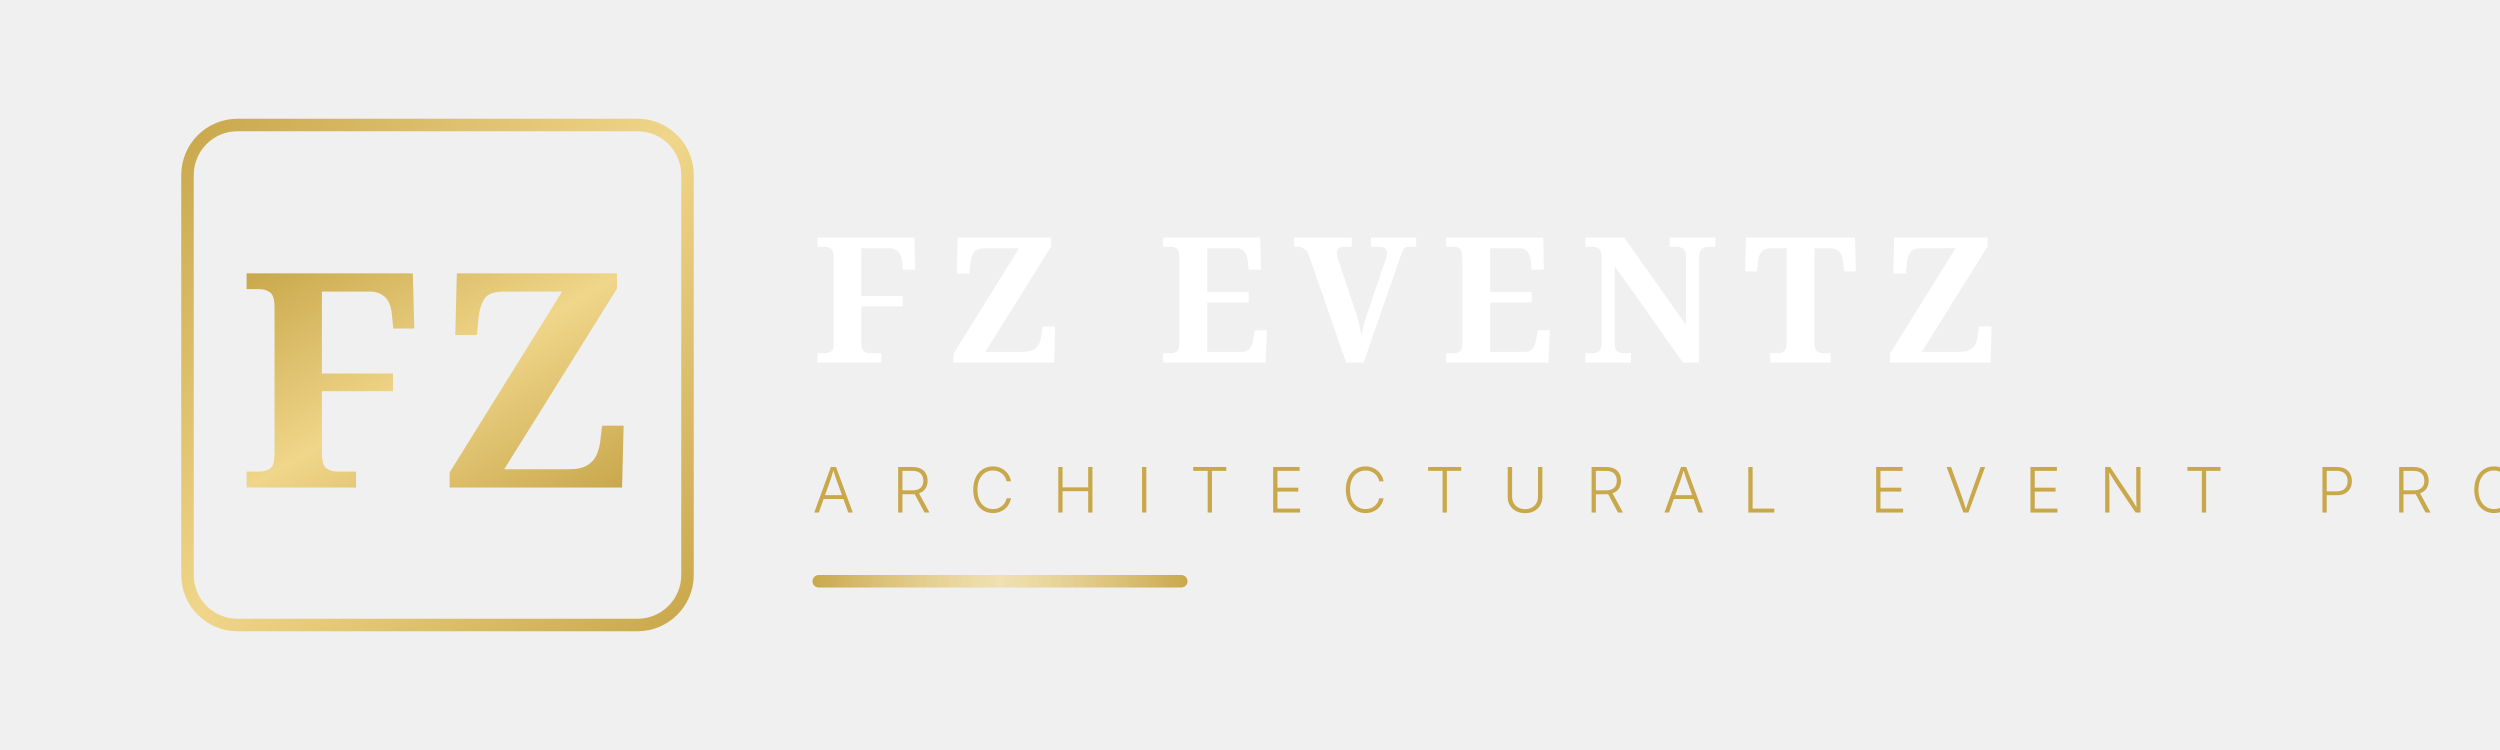
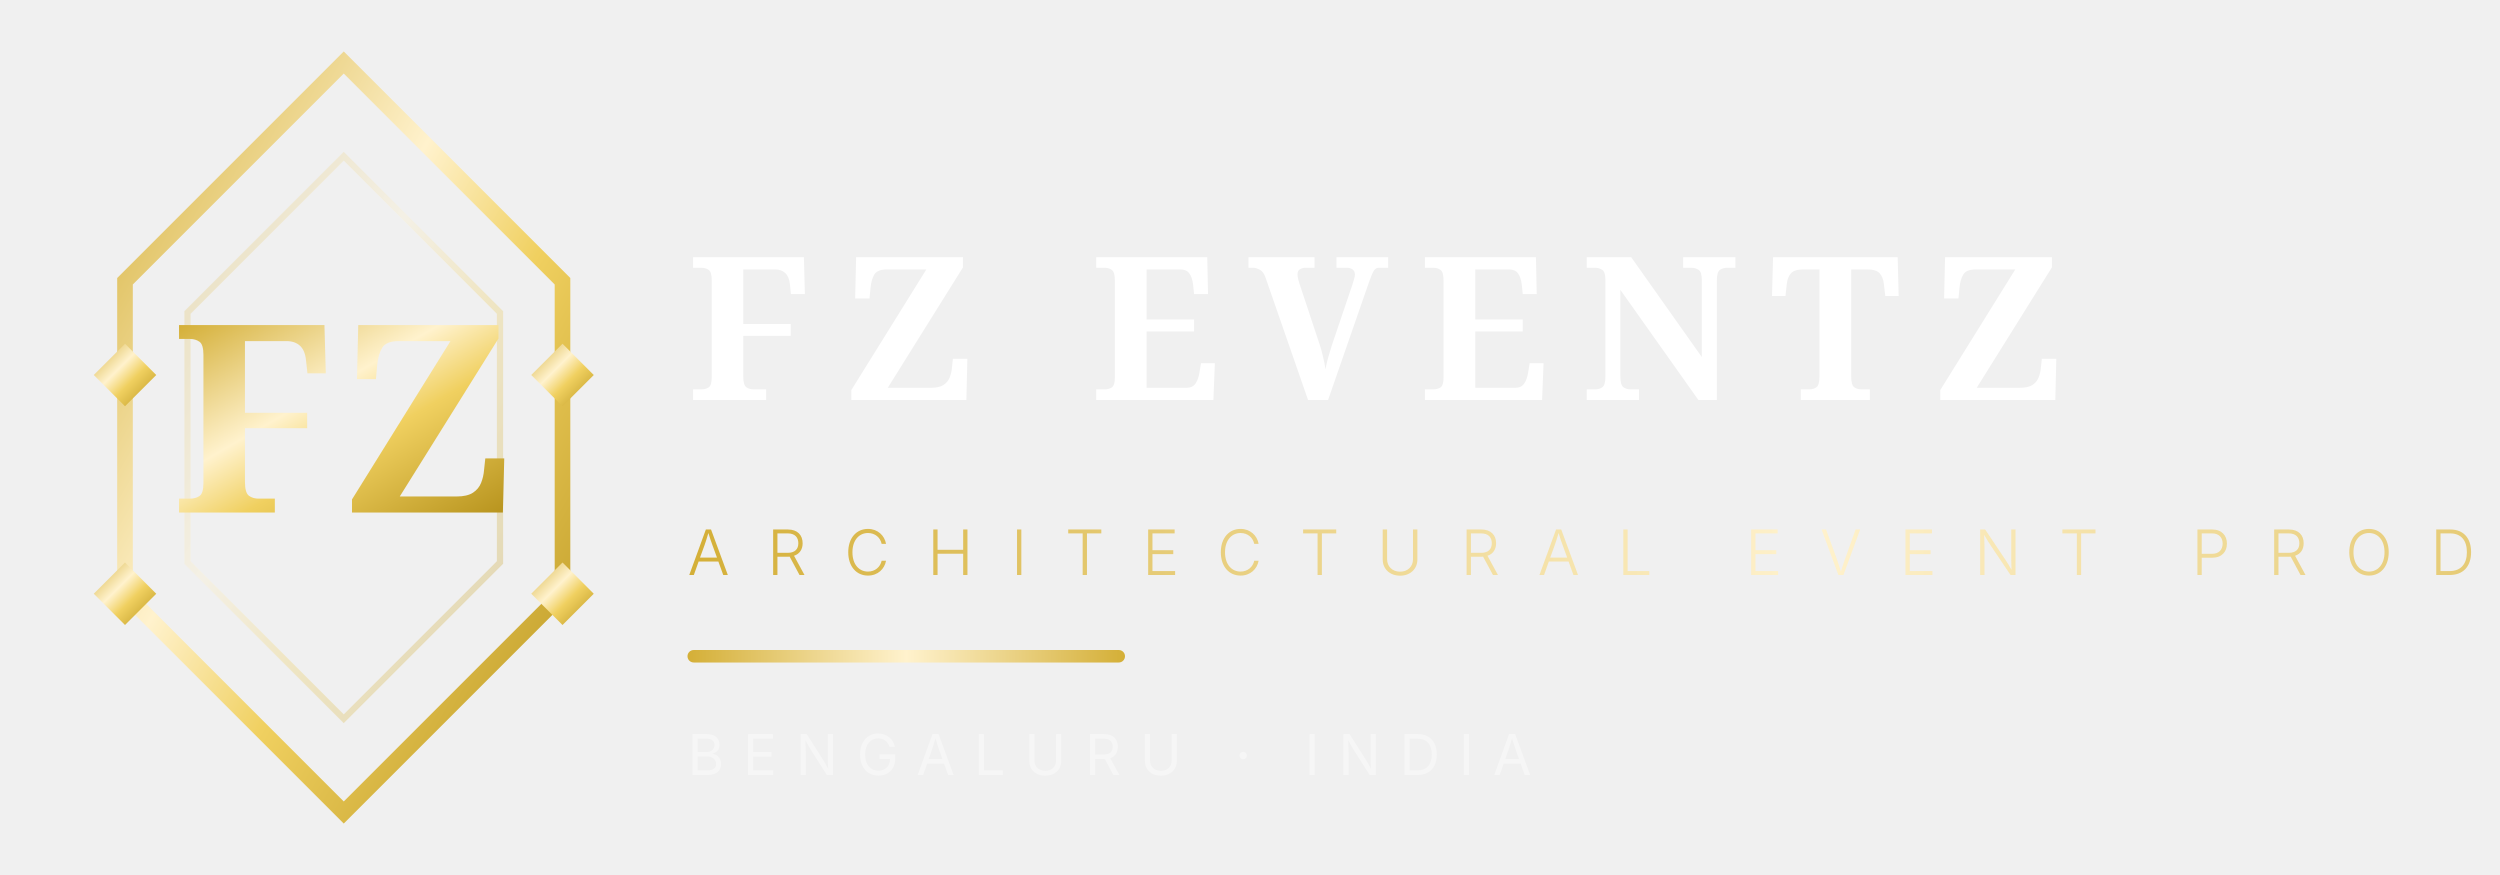
- <svg xmlns="http://www.w3.org/2000/svg" viewBox="0 0 400 120" width="400" height="120">
+ <svg xmlns="http://www.w3.org/2000/svg" viewBox="0 0 400 140" width="400" height="140">
  <defs>
-     <linearGradient id="goldGrad" x1="0%" y1="0%" x2="100%" y2="100%">
-       <stop offset="0%" style="stop-color:#C9A84C" />
-       <stop offset="50%" style="stop-color:#F0D68A" />
-       <stop offset="100%" style="stop-color:#C9A84C" />
+     <linearGradient id="logoGold" x1="0%" y1="0%" x2="100%" y2="100%">
+       <stop offset="0%" style="stop-color:#D4AF37" />
+       <stop offset="40%" style="stop-color:#FFF2CD" />
+       <stop offset="60%" style="stop-color:#F0D060" />
+       <stop offset="100%" style="stop-color:#B8941E" />
    </linearGradient>
-     <linearGradient id="goldGrad2" x1="0%" y1="0%" x2="100%" y2="0%">
-       <stop offset="0%" style="stop-color:#C9A84C" />
-       <stop offset="50%" style="stop-color:#F0D68A;stop-opacity:0.6" />
-       <stop offset="100%" style="stop-color:#C9A84C" />
+     <linearGradient id="logoGold2" x1="0%" y1="0%" x2="100%" y2="0%">
+       <stop offset="0%" style="stop-color:#D4AF37" />
+       <stop offset="50%" style="stop-color:#FFF2CD" />
+       <stop offset="100%" style="stop-color:#D4AF37" />
    </linearGradient>
  </defs>
-   <g transform="translate(30, 20)">
-     <rect x="0" y="0" width="80" height="80" rx="8" fill="none" stroke="url(#goldGrad)" stroke-width="2" />
-     <text x="40" y="58" font-family="'Playfair Display', Georgia, serif" font-size="48" font-weight="700" fill="url(#goldGrad)" text-anchor="middle" letter-spacing="2">FZ</text>
+   <g transform="translate(20, 10)">
+     <path d="M0 35 L35 0 L70 35 L70 85 L35 120 L0 85 Z" fill="none" stroke="url(#logoGold)" stroke-width="2.5" />
+     <path d="M10 40 L35 15 L60 40 L60 80 L35 105 L10 80 Z" fill="none" stroke="url(#logoGold)" stroke-width="1" opacity="0.3" />
+     <text x="35" y="72" font-family="'Playfair Display', Georgia, serif" font-size="42" font-weight="700" fill="url(#logoGold)" text-anchor="middle" letter-spacing="1">FZ</text>
+     <polygon points="0,45 -5,50 0,55 5,50" fill="url(#logoGold)" />
+     <polygon points="70,45 65,50 70,55 75,50" fill="url(#logoGold)" />
+     <polygon points="0,80 -5,85 0,90 5,85" fill="url(#logoGold)" />
+     <polygon points="70,80 65,85 70,90 75,85" fill="url(#logoGold)" />
  </g>
-   <g transform="translate(130, 20)">
-     <text x="0" y="38" font-family="'Playfair Display', Georgia, serif" font-size="28" font-weight="700" fill="#FFFFFF" letter-spacing="4">FZ EVENTZ</text>
-     <text x="0" y="62" font-family="'Inter', Arial, sans-serif" font-size="10" font-weight="300" fill="#C9A84C" letter-spacing="6">ARCHITECTURAL EVENT PRODUCTION</text>
-     <rect x="0" y="72" width="60" height="2" rx="1" fill="url(#goldGrad2)" />
+   <g transform="translate(110, 22)">
+     <text x="0" y="42" font-family="'Playfair Display', Georgia, serif" font-size="32" font-weight="700" fill="#FFFFFF" letter-spacing="5">FZ EVENTZ</text>
+     <text x="0" y="70" font-family="'Inter', Arial, sans-serif" font-size="10" font-weight="300" fill="url(#logoGold2)" letter-spacing="6">ARCHITECTURAL EVENT PRODUCTION</text>
+     <rect x="0" y="82" width="70" height="2" rx="1" fill="url(#logoGold2)" />
+     <text x="0" y="102" font-family="'Inter', Arial, sans-serif" font-size="9" font-weight="400" fill="rgba(255,255,255,0.4)" letter-spacing="3">BENGALURU · INDIA</text>
  </g>
</svg>
